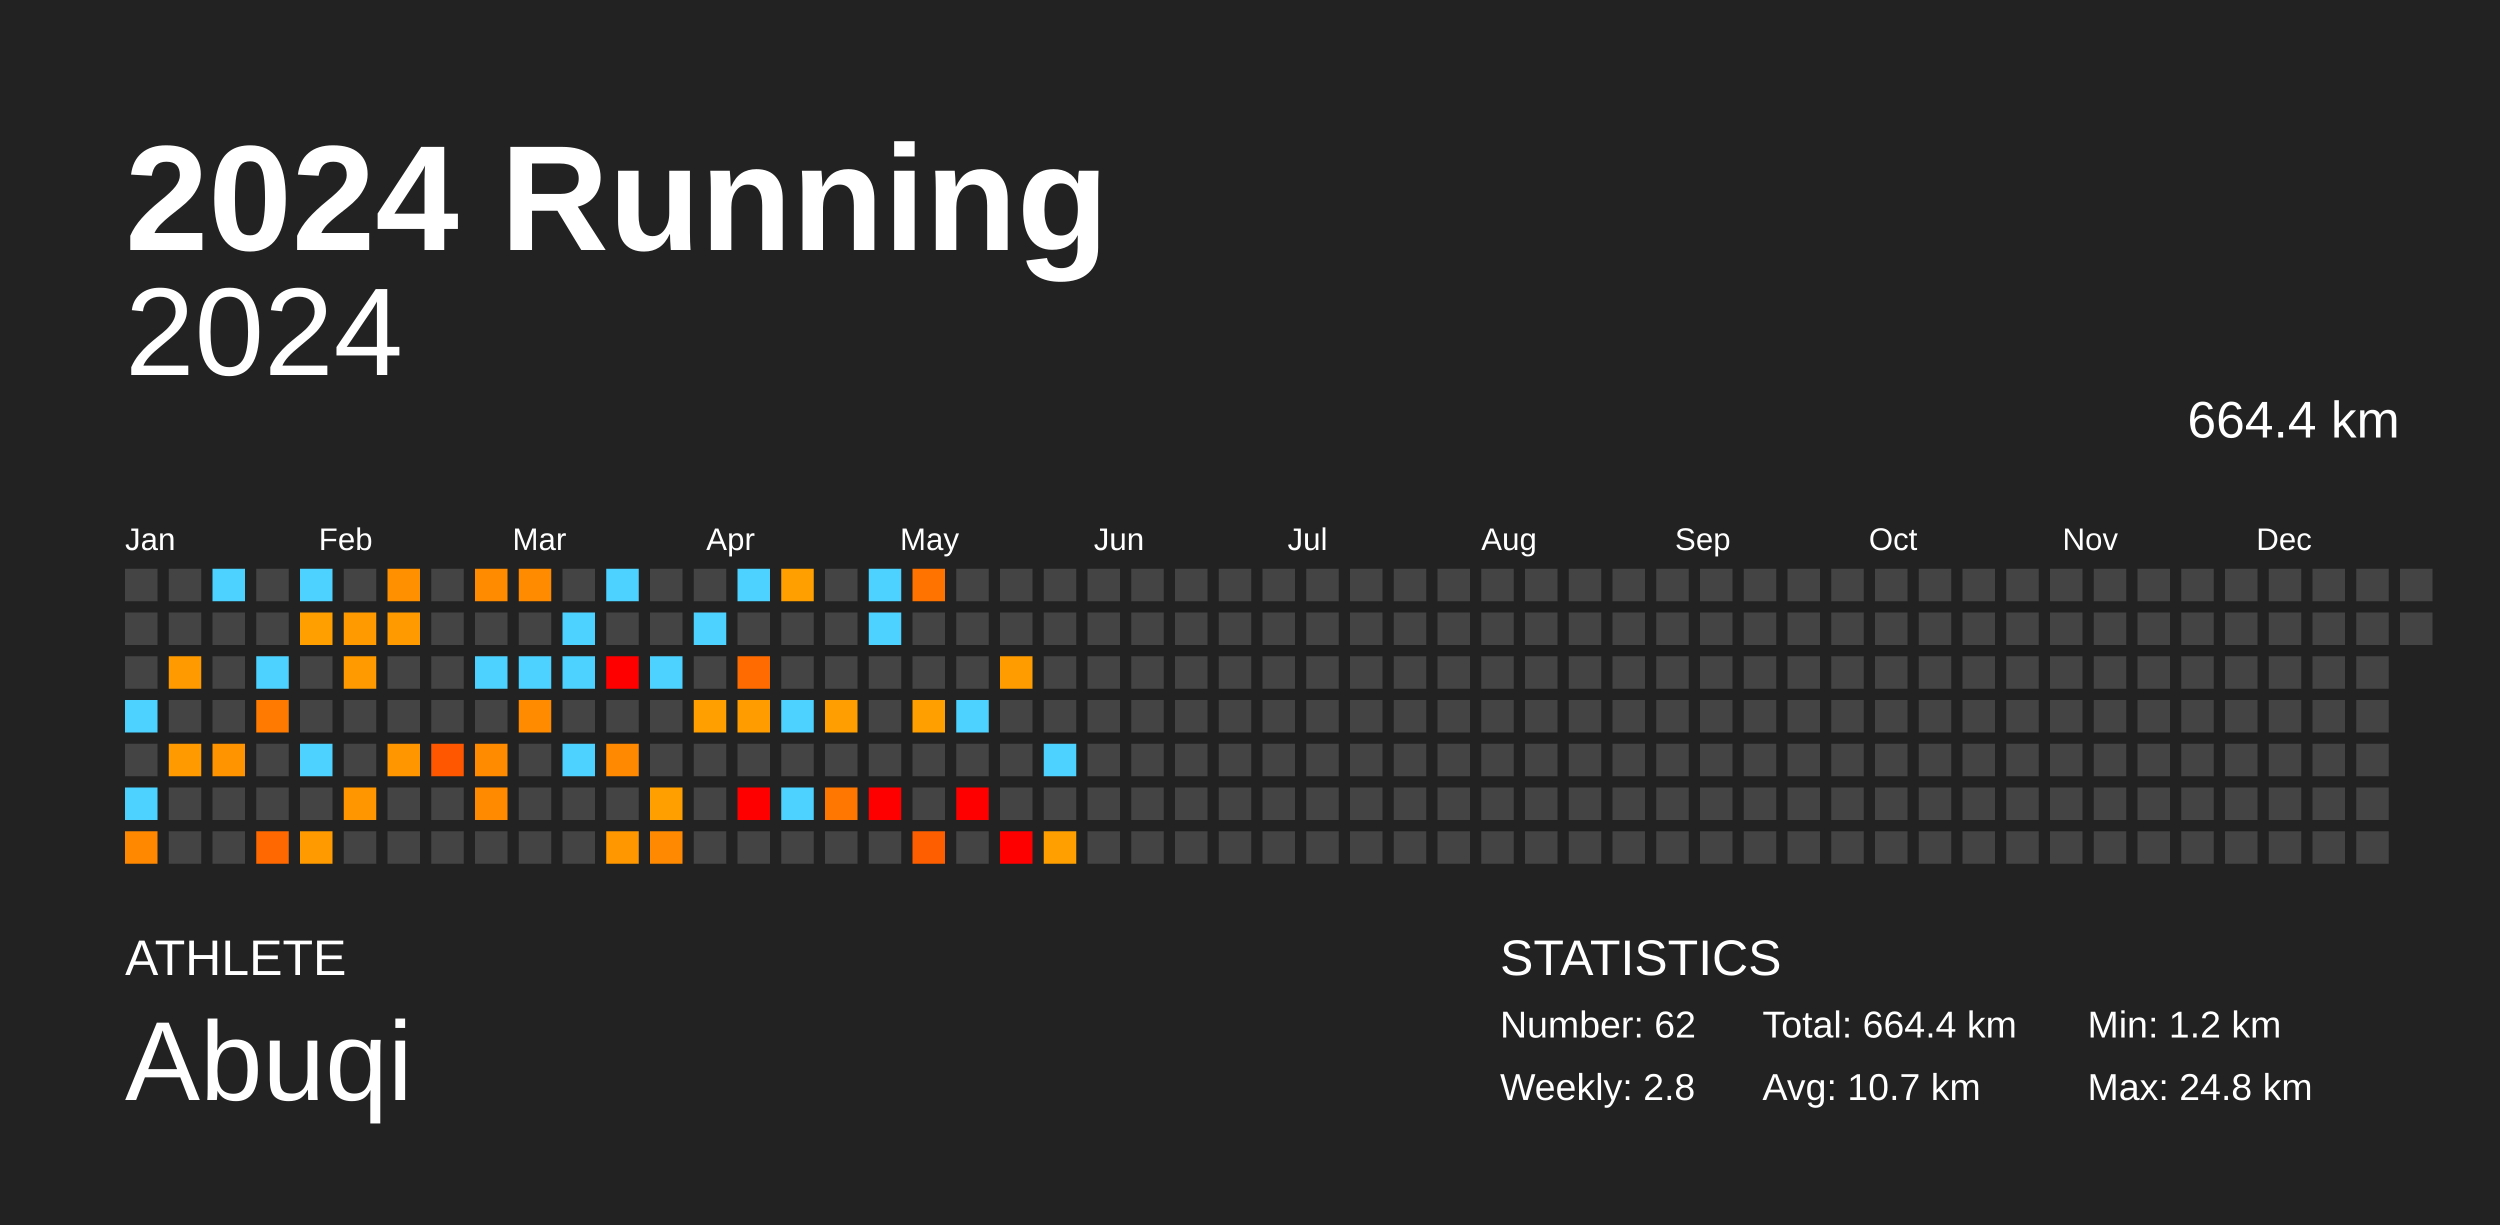
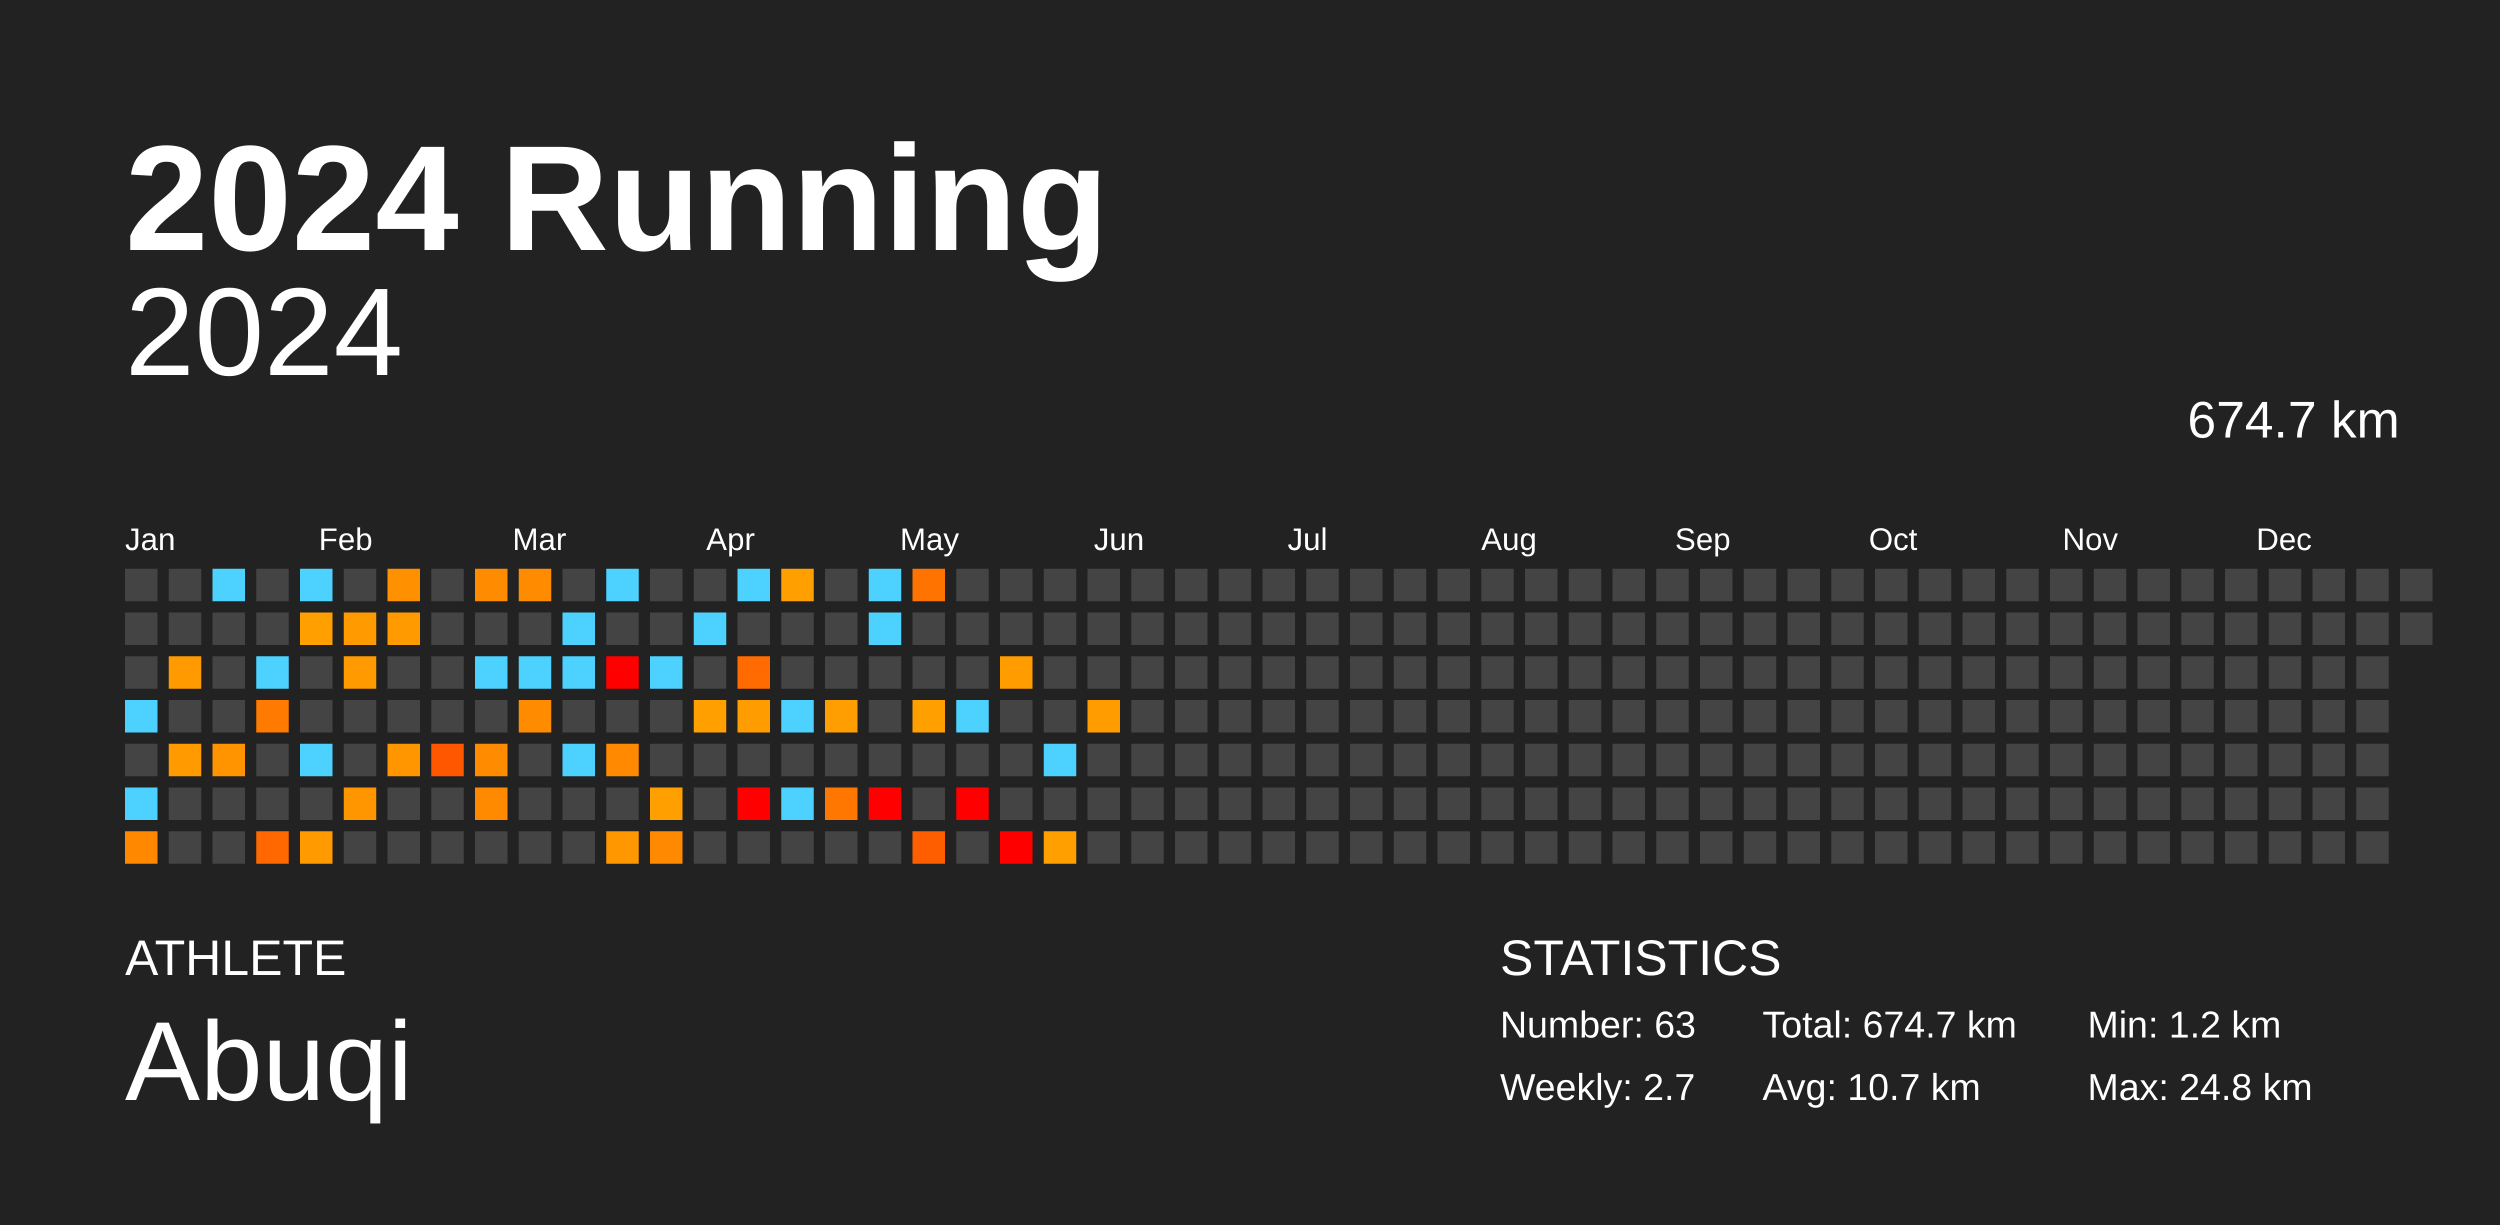
<svg xmlns="http://www.w3.org/2000/svg" baseProfile="full" height="98mm" version="1.1" viewBox="0,0,200,98" width="200mm">
  <defs />
  <rect fill="#222222" height="98" width="200" x="0" y="0" />
  <text fill="#FFFFFF" style="font-size:12px; font-family:Arial; font-weight:bold;" x="10" y="20">2024 Running</text>
  <text fill="#FFFFFF" style="font-size:4px; font-family:Arial" x="10" y="78">ATHLETE</text>
  <text fill="#FFFFFF" style="font-size:9px; font-family:Arial" x="10" y="88">Abuqi</text>
  <text fill="#FFFFFF" style="font-size:4px; font-family:Arial" x="120" y="78">STATISTICS</text>
-   <text fill="#FFFFFF" style="font-size:3px; font-family:Arial" x="120" y="83">Number: 62</text>
-   <text fill="#FFFFFF" style="font-size:3px; font-family:Arial" x="120" y="88">Weekly: 2.8</text>
-   <text fill="#FFFFFF" style="font-size:3px; font-family:Arial" x="141" y="83">Total: 664.4 km</text>
+   <text fill="#FFFFFF" style="font-size:3px; font-family:Arial" x="120" y="83">Number: 63</text>
+   <text fill="#FFFFFF" style="font-size:3px; font-family:Arial" x="120" y="88">Weekly: 2.7</text>
+   <text fill="#FFFFFF" style="font-size:3px; font-family:Arial" x="141" y="83">Total: 674.7 km</text>
  <text fill="#FFFFFF" style="font-size:3px; font-family:Arial" x="141" y="88">Avg: 10.7 km</text>
  <text fill="#FFFFFF" style="font-size:3px; font-family:Arial" x="167" y="83">Min: 1.2 km</text>
  <text fill="#FFFFFF" style="font-size:3px; font-family:Arial" x="167" y="88">Max: 24.8 km</text>
  <text alignment-baseline="hanging" fill="#FFFFFF" style="font-size:10.0px; font-family:Arial;" x="10" y="30">2024</text>
-   <text alignment-baseline="hanging" fill="#FFFFFF" style="font-size:4.125px; font-family:Arial;" x="175" y="35">664.4 km</text>
+   <text alignment-baseline="hanging" fill="#FFFFFF" style="font-size:4.125px; font-family:Arial;" x="175" y="35">674.7 km</text>
  <text fill="#FFFFFF" style="font-size:2.5px; font-family:Arial" x="10.0" y="44">Jan</text>
  <text fill="#FFFFFF" style="font-size:2.5px; font-family:Arial" x="25.5" y="44">Feb</text>
  <text fill="#FFFFFF" style="font-size:2.5px; font-family:Arial" x="41.0" y="44">Mar</text>
  <text fill="#FFFFFF" style="font-size:2.5px; font-family:Arial" x="56.5" y="44">Apr</text>
  <text fill="#FFFFFF" style="font-size:2.5px; font-family:Arial" x="72.0" y="44">May</text>
  <text fill="#FFFFFF" style="font-size:2.5px; font-family:Arial" x="87.5" y="44">Jun</text>
  <text fill="#FFFFFF" style="font-size:2.5px; font-family:Arial" x="103.0" y="44">Jul</text>
  <text fill="#FFFFFF" style="font-size:2.5px; font-family:Arial" x="118.5" y="44">Aug</text>
  <text fill="#FFFFFF" style="font-size:2.5px; font-family:Arial" x="134.0" y="44">Sep</text>
  <text fill="#FFFFFF" style="font-size:2.5px; font-family:Arial" x="149.5" y="44">Oct</text>
  <text fill="#FFFFFF" style="font-size:2.5px; font-family:Arial" x="165.0" y="44">Nov</text>
  <text fill="#FFFFFF" style="font-size:2.5px; font-family:Arial" x="180.5" y="44">Dec</text>
  <rect fill="#444444" height="2.6" width="2.6" x="10.0" y="45.5" />
  <rect fill="#444444" height="2.6" width="2.6" x="10.0" y="49.0" />
  <rect fill="#444444" height="2.6" width="2.6" x="10.0" y="52.5" />
  <rect fill="#4dd2ff" height="2.6" width="2.6" x="10.0" y="56.0" />
  <rect fill="#444444" height="2.6" width="2.6" x="10.0" y="59.5" />
  <rect fill="#4dd2ff" height="2.6" width="2.6" x="10.0" y="63.0" />
  <rect fill="#ff8800" height="2.6" width="2.6" x="10.0" y="66.5" />
  <rect fill="#444444" height="2.6" width="2.6" x="13.5" y="45.5" />
  <rect fill="#444444" height="2.6" width="2.6" x="13.5" y="49.0" />
  <rect fill="#ff9b00" height="2.6" width="2.6" x="13.5" y="52.5" />
  <rect fill="#444444" height="2.6" width="2.6" x="13.5" y="56.0" />
  <rect fill="#ff9a00" height="2.6" width="2.6" x="13.5" y="59.5" />
  <rect fill="#444444" height="2.6" width="2.6" x="13.5" y="63.0" />
  <rect fill="#444444" height="2.6" width="2.6" x="13.5" y="66.5" />
  <rect fill="#4dd2ff" height="2.6" width="2.6" x="17.0" y="45.5" />
  <rect fill="#444444" height="2.6" width="2.6" x="17.0" y="49.0" />
  <rect fill="#444444" height="2.6" width="2.6" x="17.0" y="52.5" />
  <rect fill="#444444" height="2.6" width="2.6" x="17.0" y="56.0" />
  <rect fill="#ff9400" height="2.6" width="2.6" x="17.0" y="59.5" />
  <rect fill="#444444" height="2.6" width="2.6" x="17.0" y="63.0" />
  <rect fill="#444444" height="2.6" width="2.6" x="17.0" y="66.5" />
  <rect fill="#444444" height="2.6" width="2.6" x="20.5" y="45.5" />
  <rect fill="#444444" height="2.6" width="2.6" x="20.5" y="49.0" />
  <rect fill="#4dd2ff" height="2.6" width="2.6" x="20.5" y="52.5" />
  <rect fill="#ff7a00" height="2.6" width="2.6" x="20.5" y="56.0" />
  <rect fill="#444444" height="2.6" width="2.6" x="20.5" y="59.5" />
  <rect fill="#444444" height="2.6" width="2.6" x="20.5" y="63.0" />
  <rect fill="#ff6800" height="2.6" width="2.6" x="20.5" y="66.5" />
  <rect fill="#4dd2ff" height="2.6" width="2.6" x="24.0" y="45.5" />
  <rect fill="#ffa000" height="2.6" width="2.6" x="24.0" y="49.0" />
  <rect fill="#444444" height="2.6" width="2.6" x="24.0" y="52.5" />
  <rect fill="#444444" height="2.6" width="2.6" x="24.0" y="56.0" />
  <rect fill="#4dd2ff" height="2.6" width="2.6" x="24.0" y="59.5" />
  <rect fill="#444444" height="2.6" width="2.6" x="24.0" y="63.0" />
  <rect fill="#ff9a00" height="2.6" width="2.6" x="24.0" y="66.5" />
  <rect fill="#444444" height="2.6" width="2.6" x="27.5" y="45.5" />
  <rect fill="#ff9b00" height="2.6" width="2.6" x="27.5" y="49.0" />
  <rect fill="#ff9a00" height="2.6" width="2.6" x="27.5" y="52.5" />
  <rect fill="#444444" height="2.6" width="2.6" x="27.5" y="56.0" />
  <rect fill="#444444" height="2.6" width="2.6" x="27.5" y="59.5" />
  <rect fill="#ff9600" height="2.6" width="2.6" x="27.5" y="63.0" />
  <rect fill="#444444" height="2.6" width="2.6" x="27.5" y="66.5" />
  <rect fill="#ff9100" height="2.6" width="2.6" x="31.0" y="45.5" />
  <rect fill="#ff9b00" height="2.6" width="2.6" x="31.0" y="49.0" />
  <rect fill="#444444" height="2.6" width="2.6" x="31.0" y="52.5" />
  <rect fill="#444444" height="2.6" width="2.6" x="31.0" y="56.0" />
  <rect fill="#ff9600" height="2.6" width="2.6" x="31.0" y="59.5" />
  <rect fill="#444444" height="2.6" width="2.6" x="31.0" y="63.0" />
  <rect fill="#444444" height="2.6" width="2.6" x="31.0" y="66.5" />
  <rect fill="#444444" height="2.6" width="2.6" x="34.5" y="45.5" />
  <rect fill="#444444" height="2.6" width="2.6" x="34.5" y="49.0" />
  <rect fill="#444444" height="2.6" width="2.6" x="34.5" y="52.5" />
  <rect fill="#444444" height="2.6" width="2.6" x="34.5" y="56.0" />
  <rect fill="#ff5600" height="2.6" width="2.6" x="34.5" y="59.5" />
  <rect fill="#444444" height="2.6" width="2.6" x="34.5" y="63.0" />
  <rect fill="#444444" height="2.6" width="2.6" x="34.5" y="66.5" />
  <rect fill="#ff8b00" height="2.6" width="2.6" x="38.0" y="45.5" />
  <rect fill="#444444" height="2.6" width="2.6" x="38.0" y="49.0" />
  <rect fill="#4dd2ff" height="2.6" width="2.6" x="38.0" y="52.5" />
  <rect fill="#444444" height="2.6" width="2.6" x="38.0" y="56.0" />
  <rect fill="#ff8b00" height="2.6" width="2.6" x="38.0" y="59.5" />
  <rect fill="#ff8a00" height="2.6" width="2.6" x="38.0" y="63.0" />
  <rect fill="#444444" height="2.6" width="2.6" x="38.0" y="66.5" />
  <rect fill="#ff8b00" height="2.6" width="2.6" x="41.5" y="45.5" />
  <rect fill="#444444" height="2.6" width="2.6" x="41.5" y="49.0" />
  <rect fill="#4dd2ff" height="2.6" width="2.6" x="41.5" y="52.5" />
  <rect fill="#ff8b00" height="2.6" width="2.6" x="41.5" y="56.0" />
  <rect fill="#444444" height="2.6" width="2.6" x="41.5" y="59.5" />
  <rect fill="#444444" height="2.6" width="2.6" x="41.5" y="63.0" />
  <rect fill="#444444" height="2.6" width="2.6" x="41.5" y="66.5" />
  <rect fill="#444444" height="2.6" width="2.6" x="45.0" y="45.5" />
  <rect fill="#4dd2ff" height="2.6" width="2.6" x="45.0" y="49.0" />
  <rect fill="#4dd2ff" height="2.6" width="2.6" x="45.0" y="52.5" />
  <rect fill="#444444" height="2.6" width="2.6" x="45.0" y="56.0" />
  <rect fill="#4dd2ff" height="2.6" width="2.6" x="45.0" y="59.5" />
  <rect fill="#444444" height="2.6" width="2.6" x="45.0" y="63.0" />
  <rect fill="#444444" height="2.6" width="2.6" x="45.0" y="66.5" />
  <rect fill="#4dd2ff" height="2.6" width="2.6" x="48.5" y="45.5" />
  <rect fill="#444444" height="2.6" width="2.6" x="48.5" y="49.0" />
  <rect fill="red" height="2.6" width="2.6" x="48.5" y="52.5" />
  <rect fill="#444444" height="2.6" width="2.6" x="48.5" y="56.0" />
  <rect fill="#ff8900" height="2.6" width="2.6" x="48.5" y="59.5" />
  <rect fill="#444444" height="2.6" width="2.6" x="48.5" y="63.0" />
  <rect fill="#ff9700" height="2.6" width="2.6" x="48.5" y="66.5" />
  <rect fill="#444444" height="2.6" width="2.6" x="52.0" y="45.5" />
  <rect fill="#444444" height="2.6" width="2.6" x="52.0" y="49.0" />
  <rect fill="#4dd2ff" height="2.6" width="2.6" x="52.0" y="52.5" />
  <rect fill="#444444" height="2.6" width="2.6" x="52.0" y="56.0" />
  <rect fill="#444444" height="2.6" width="2.6" x="52.0" y="59.5" />
  <rect fill="#ffa000" height="2.6" width="2.6" x="52.0" y="63.0" />
  <rect fill="#ff8900" height="2.6" width="2.6" x="52.0" y="66.5" />
  <rect fill="#444444" height="2.6" width="2.6" x="55.5" y="45.5" />
  <rect fill="#4dd2ff" height="2.6" width="2.6" x="55.5" y="49.0" />
  <rect fill="#444444" height="2.6" width="2.6" x="55.5" y="52.5" />
  <rect fill="#ff9f00" height="2.6" width="2.6" x="55.5" y="56.0" />
  <rect fill="#444444" height="2.6" width="2.6" x="55.5" y="59.5" />
  <rect fill="#444444" height="2.6" width="2.6" x="55.5" y="63.0" />
  <rect fill="#444444" height="2.6" width="2.6" x="55.5" y="66.5" />
  <rect fill="#4dd2ff" height="2.6" width="2.6" x="59.0" y="45.5" />
  <rect fill="#444444" height="2.6" width="2.6" x="59.0" y="49.0" />
  <rect fill="#ff6b00" height="2.6" width="2.6" x="59.0" y="52.5" />
  <rect fill="#ff9d00" height="2.6" width="2.6" x="59.0" y="56.0" />
  <rect fill="#444444" height="2.6" width="2.6" x="59.0" y="59.5" />
  <rect fill="red" height="2.6" width="2.6" x="59.0" y="63.0" />
  <rect fill="#444444" height="2.6" width="2.6" x="59.0" y="66.5" />
  <rect fill="#ff9f00" height="2.6" width="2.6" x="62.5" y="45.5" />
  <rect fill="#444444" height="2.6" width="2.6" x="62.5" y="49.0" />
  <rect fill="#444444" height="2.6" width="2.6" x="62.5" y="52.5" />
  <rect fill="#4dd2ff" height="2.6" width="2.6" x="62.5" y="56.0" />
  <rect fill="#444444" height="2.6" width="2.6" x="62.5" y="59.5" />
  <rect fill="#4dd2ff" height="2.6" width="2.6" x="62.5" y="63.0" />
  <rect fill="#444444" height="2.6" width="2.6" x="62.5" y="66.5" />
  <rect fill="#444444" height="2.6" width="2.6" x="66.0" y="45.5" />
  <rect fill="#444444" height="2.6" width="2.6" x="66.0" y="49.0" />
  <rect fill="#444444" height="2.6" width="2.6" x="66.0" y="52.5" />
  <rect fill="#ff9e00" height="2.6" width="2.6" x="66.0" y="56.0" />
  <rect fill="#444444" height="2.6" width="2.6" x="66.0" y="59.5" />
  <rect fill="#ff7600" height="2.6" width="2.6" x="66.0" y="63.0" />
  <rect fill="#444444" height="2.6" width="2.6" x="66.0" y="66.5" />
  <rect fill="#4dd2ff" height="2.6" width="2.6" x="69.5" y="45.5" />
  <rect fill="#4dd2ff" height="2.6" width="2.6" x="69.5" y="49.0" />
  <rect fill="#444444" height="2.6" width="2.6" x="69.5" y="52.5" />
  <rect fill="#444444" height="2.6" width="2.6" x="69.5" y="56.0" />
  <rect fill="#444444" height="2.6" width="2.6" x="69.5" y="59.5" />
  <rect fill="red" height="2.6" width="2.6" x="69.5" y="63.0" />
  <rect fill="#444444" height="2.6" width="2.6" x="69.5" y="66.5" />
  <rect fill="#ff7400" height="2.6" width="2.6" x="73.0" y="45.5" />
  <rect fill="#444444" height="2.6" width="2.6" x="73.0" y="49.0" />
  <rect fill="#444444" height="2.6" width="2.6" x="73.0" y="52.5" />
  <rect fill="#ff9f00" height="2.6" width="2.6" x="73.0" y="56.0" />
  <rect fill="#444444" height="2.6" width="2.6" x="73.0" y="59.5" />
  <rect fill="#444444" height="2.6" width="2.6" x="73.0" y="63.0" />
  <rect fill="#ff5e00" height="2.6" width="2.6" x="73.0" y="66.5" />
  <rect fill="#444444" height="2.6" width="2.6" x="76.5" y="45.5" />
  <rect fill="#444444" height="2.6" width="2.6" x="76.5" y="49.0" />
  <rect fill="#444444" height="2.6" width="2.6" x="76.5" y="52.5" />
  <rect fill="#4dd2ff" height="2.6" width="2.6" x="76.5" y="56.0" />
  <rect fill="#444444" height="2.6" width="2.6" x="76.5" y="59.5" />
  <rect fill="red" height="2.6" width="2.6" x="76.5" y="63.0" />
  <rect fill="#444444" height="2.6" width="2.6" x="76.5" y="66.5" />
  <rect fill="#444444" height="2.6" width="2.6" x="80.0" y="45.5" />
  <rect fill="#444444" height="2.6" width="2.6" x="80.0" y="49.0" />
  <rect fill="#ff9c00" height="2.6" width="2.6" x="80.0" y="52.5" />
  <rect fill="#444444" height="2.6" width="2.6" x="80.0" y="56.0" />
  <rect fill="#444444" height="2.6" width="2.6" x="80.0" y="59.5" />
  <rect fill="#444444" height="2.6" width="2.6" x="80.0" y="63.0" />
  <rect fill="red" height="2.6" width="2.6" x="80.0" y="66.5" />
  <rect fill="#444444" height="2.6" width="2.6" x="83.5" y="45.5" />
  <rect fill="#444444" height="2.6" width="2.6" x="83.5" y="49.0" />
  <rect fill="#444444" height="2.6" width="2.6" x="83.5" y="52.5" />
  <rect fill="#444444" height="2.6" width="2.6" x="83.5" y="56.0" />
  <rect fill="#4dd2ff" height="2.6" width="2.6" x="83.5" y="59.5" />
  <rect fill="#444444" height="2.6" width="2.6" x="83.5" y="63.0" />
  <rect fill="#ff9f00" height="2.6" width="2.6" x="83.5" y="66.5" />
  <rect fill="#444444" height="2.6" width="2.6" x="87.0" y="45.5" />
  <rect fill="#444444" height="2.6" width="2.6" x="87.0" y="49.0" />
  <rect fill="#444444" height="2.6" width="2.6" x="87.0" y="52.5" />
-   <rect fill="#444444" height="2.6" width="2.6" x="87.0" y="56.0" />
+   <rect fill="#ff9d00" height="2.6" width="2.6" x="87.0" y="56.0" />
  <rect fill="#444444" height="2.6" width="2.6" x="87.0" y="59.5" />
  <rect fill="#444444" height="2.6" width="2.6" x="87.0" y="63.0" />
  <rect fill="#444444" height="2.6" width="2.6" x="87.0" y="66.5" />
  <rect fill="#444444" height="2.6" width="2.6" x="90.5" y="45.5" />
  <rect fill="#444444" height="2.6" width="2.6" x="90.5" y="49.0" />
  <rect fill="#444444" height="2.6" width="2.6" x="90.5" y="52.5" />
  <rect fill="#444444" height="2.6" width="2.6" x="90.5" y="56.0" />
  <rect fill="#444444" height="2.6" width="2.6" x="90.5" y="59.5" />
  <rect fill="#444444" height="2.6" width="2.6" x="90.5" y="63.0" />
  <rect fill="#444444" height="2.6" width="2.6" x="90.5" y="66.5" />
  <rect fill="#444444" height="2.6" width="2.6" x="94.0" y="45.5" />
  <rect fill="#444444" height="2.6" width="2.6" x="94.0" y="49.0" />
  <rect fill="#444444" height="2.6" width="2.6" x="94.0" y="52.5" />
  <rect fill="#444444" height="2.6" width="2.6" x="94.0" y="56.0" />
  <rect fill="#444444" height="2.6" width="2.6" x="94.0" y="59.5" />
  <rect fill="#444444" height="2.6" width="2.6" x="94.0" y="63.0" />
  <rect fill="#444444" height="2.6" width="2.6" x="94.0" y="66.5" />
  <rect fill="#444444" height="2.6" width="2.6" x="97.5" y="45.5" />
  <rect fill="#444444" height="2.6" width="2.6" x="97.5" y="49.0" />
  <rect fill="#444444" height="2.6" width="2.6" x="97.5" y="52.5" />
  <rect fill="#444444" height="2.6" width="2.6" x="97.5" y="56.0" />
  <rect fill="#444444" height="2.6" width="2.6" x="97.5" y="59.5" />
  <rect fill="#444444" height="2.6" width="2.6" x="97.5" y="63.0" />
  <rect fill="#444444" height="2.6" width="2.6" x="97.5" y="66.5" />
  <rect fill="#444444" height="2.6" width="2.6" x="101.0" y="45.5" />
  <rect fill="#444444" height="2.6" width="2.6" x="101.0" y="49.0" />
  <rect fill="#444444" height="2.6" width="2.6" x="101.0" y="52.5" />
  <rect fill="#444444" height="2.6" width="2.6" x="101.0" y="56.0" />
  <rect fill="#444444" height="2.6" width="2.6" x="101.0" y="59.5" />
  <rect fill="#444444" height="2.6" width="2.6" x="101.0" y="63.0" />
  <rect fill="#444444" height="2.6" width="2.6" x="101.0" y="66.5" />
  <rect fill="#444444" height="2.6" width="2.6" x="104.5" y="45.5" />
  <rect fill="#444444" height="2.6" width="2.6" x="104.5" y="49.0" />
  <rect fill="#444444" height="2.6" width="2.6" x="104.5" y="52.5" />
  <rect fill="#444444" height="2.6" width="2.6" x="104.5" y="56.0" />
  <rect fill="#444444" height="2.6" width="2.6" x="104.5" y="59.5" />
  <rect fill="#444444" height="2.6" width="2.6" x="104.5" y="63.0" />
  <rect fill="#444444" height="2.6" width="2.6" x="104.5" y="66.5" />
  <rect fill="#444444" height="2.6" width="2.6" x="108.0" y="45.5" />
  <rect fill="#444444" height="2.6" width="2.6" x="108.0" y="49.0" />
  <rect fill="#444444" height="2.6" width="2.6" x="108.0" y="52.5" />
  <rect fill="#444444" height="2.6" width="2.6" x="108.0" y="56.0" />
  <rect fill="#444444" height="2.6" width="2.6" x="108.0" y="59.5" />
  <rect fill="#444444" height="2.6" width="2.6" x="108.0" y="63.0" />
  <rect fill="#444444" height="2.6" width="2.6" x="108.0" y="66.5" />
  <rect fill="#444444" height="2.6" width="2.6" x="111.5" y="45.5" />
  <rect fill="#444444" height="2.6" width="2.6" x="111.5" y="49.0" />
  <rect fill="#444444" height="2.6" width="2.6" x="111.5" y="52.5" />
  <rect fill="#444444" height="2.6" width="2.6" x="111.5" y="56.0" />
  <rect fill="#444444" height="2.6" width="2.6" x="111.5" y="59.5" />
  <rect fill="#444444" height="2.6" width="2.6" x="111.5" y="63.0" />
  <rect fill="#444444" height="2.6" width="2.6" x="111.5" y="66.5" />
  <rect fill="#444444" height="2.6" width="2.6" x="115.0" y="45.5" />
  <rect fill="#444444" height="2.6" width="2.6" x="115.0" y="49.0" />
  <rect fill="#444444" height="2.6" width="2.6" x="115.0" y="52.5" />
  <rect fill="#444444" height="2.6" width="2.6" x="115.0" y="56.0" />
  <rect fill="#444444" height="2.6" width="2.6" x="115.0" y="59.5" />
  <rect fill="#444444" height="2.6" width="2.6" x="115.0" y="63.0" />
  <rect fill="#444444" height="2.6" width="2.6" x="115.0" y="66.5" />
  <rect fill="#444444" height="2.6" width="2.6" x="118.5" y="45.5" />
  <rect fill="#444444" height="2.6" width="2.6" x="118.5" y="49.0" />
  <rect fill="#444444" height="2.6" width="2.6" x="118.5" y="52.5" />
  <rect fill="#444444" height="2.6" width="2.6" x="118.5" y="56.0" />
  <rect fill="#444444" height="2.6" width="2.6" x="118.5" y="59.5" />
  <rect fill="#444444" height="2.6" width="2.6" x="118.5" y="63.0" />
  <rect fill="#444444" height="2.6" width="2.6" x="118.5" y="66.5" />
  <rect fill="#444444" height="2.6" width="2.6" x="122.0" y="45.5" />
  <rect fill="#444444" height="2.6" width="2.6" x="122.0" y="49.0" />
  <rect fill="#444444" height="2.6" width="2.6" x="122.0" y="52.5" />
  <rect fill="#444444" height="2.6" width="2.6" x="122.0" y="56.0" />
  <rect fill="#444444" height="2.6" width="2.6" x="122.0" y="59.5" />
  <rect fill="#444444" height="2.6" width="2.6" x="122.0" y="63.0" />
  <rect fill="#444444" height="2.6" width="2.6" x="122.0" y="66.5" />
  <rect fill="#444444" height="2.6" width="2.6" x="125.5" y="45.5" />
  <rect fill="#444444" height="2.6" width="2.6" x="125.5" y="49.0" />
  <rect fill="#444444" height="2.6" width="2.6" x="125.5" y="52.5" />
  <rect fill="#444444" height="2.6" width="2.6" x="125.5" y="56.0" />
  <rect fill="#444444" height="2.6" width="2.6" x="125.5" y="59.5" />
  <rect fill="#444444" height="2.6" width="2.6" x="125.5" y="63.0" />
  <rect fill="#444444" height="2.6" width="2.6" x="125.5" y="66.5" />
  <rect fill="#444444" height="2.6" width="2.6" x="129.0" y="45.5" />
  <rect fill="#444444" height="2.6" width="2.6" x="129.0" y="49.0" />
  <rect fill="#444444" height="2.6" width="2.6" x="129.0" y="52.5" />
  <rect fill="#444444" height="2.6" width="2.6" x="129.0" y="56.0" />
  <rect fill="#444444" height="2.6" width="2.6" x="129.0" y="59.5" />
  <rect fill="#444444" height="2.6" width="2.6" x="129.0" y="63.0" />
  <rect fill="#444444" height="2.6" width="2.6" x="129.0" y="66.5" />
  <rect fill="#444444" height="2.6" width="2.6" x="132.5" y="45.5" />
  <rect fill="#444444" height="2.6" width="2.6" x="132.5" y="49.0" />
  <rect fill="#444444" height="2.6" width="2.6" x="132.5" y="52.5" />
  <rect fill="#444444" height="2.6" width="2.6" x="132.5" y="56.0" />
  <rect fill="#444444" height="2.6" width="2.6" x="132.5" y="59.5" />
  <rect fill="#444444" height="2.6" width="2.6" x="132.5" y="63.0" />
  <rect fill="#444444" height="2.6" width="2.6" x="132.5" y="66.5" />
  <rect fill="#444444" height="2.6" width="2.6" x="136.0" y="45.5" />
  <rect fill="#444444" height="2.6" width="2.6" x="136.0" y="49.0" />
  <rect fill="#444444" height="2.6" width="2.6" x="136.0" y="52.5" />
  <rect fill="#444444" height="2.6" width="2.6" x="136.0" y="56.0" />
  <rect fill="#444444" height="2.6" width="2.6" x="136.0" y="59.5" />
  <rect fill="#444444" height="2.6" width="2.6" x="136.0" y="63.0" />
  <rect fill="#444444" height="2.6" width="2.6" x="136.0" y="66.5" />
  <rect fill="#444444" height="2.6" width="2.6" x="139.5" y="45.5" />
  <rect fill="#444444" height="2.6" width="2.6" x="139.5" y="49.0" />
  <rect fill="#444444" height="2.6" width="2.6" x="139.5" y="52.5" />
  <rect fill="#444444" height="2.6" width="2.6" x="139.5" y="56.0" />
  <rect fill="#444444" height="2.6" width="2.6" x="139.5" y="59.5" />
  <rect fill="#444444" height="2.6" width="2.6" x="139.5" y="63.0" />
  <rect fill="#444444" height="2.6" width="2.6" x="139.5" y="66.5" />
  <rect fill="#444444" height="2.6" width="2.6" x="143.0" y="45.5" />
  <rect fill="#444444" height="2.6" width="2.6" x="143.0" y="49.0" />
  <rect fill="#444444" height="2.6" width="2.6" x="143.0" y="52.5" />
  <rect fill="#444444" height="2.6" width="2.6" x="143.0" y="56.0" />
  <rect fill="#444444" height="2.6" width="2.6" x="143.0" y="59.5" />
  <rect fill="#444444" height="2.6" width="2.6" x="143.0" y="63.0" />
  <rect fill="#444444" height="2.6" width="2.6" x="143.0" y="66.5" />
  <rect fill="#444444" height="2.6" width="2.6" x="146.5" y="45.5" />
  <rect fill="#444444" height="2.6" width="2.6" x="146.5" y="49.0" />
  <rect fill="#444444" height="2.6" width="2.6" x="146.5" y="52.5" />
  <rect fill="#444444" height="2.6" width="2.6" x="146.5" y="56.0" />
  <rect fill="#444444" height="2.6" width="2.6" x="146.5" y="59.5" />
  <rect fill="#444444" height="2.6" width="2.6" x="146.5" y="63.0" />
  <rect fill="#444444" height="2.6" width="2.6" x="146.5" y="66.5" />
  <rect fill="#444444" height="2.6" width="2.6" x="150.0" y="45.5" />
  <rect fill="#444444" height="2.6" width="2.6" x="150.0" y="49.0" />
  <rect fill="#444444" height="2.6" width="2.6" x="150.0" y="52.5" />
  <rect fill="#444444" height="2.6" width="2.6" x="150.0" y="56.0" />
  <rect fill="#444444" height="2.6" width="2.6" x="150.0" y="59.5" />
  <rect fill="#444444" height="2.6" width="2.6" x="150.0" y="63.0" />
  <rect fill="#444444" height="2.6" width="2.6" x="150.0" y="66.5" />
  <rect fill="#444444" height="2.6" width="2.6" x="153.5" y="45.5" />
  <rect fill="#444444" height="2.6" width="2.6" x="153.5" y="49.0" />
  <rect fill="#444444" height="2.6" width="2.6" x="153.5" y="52.5" />
  <rect fill="#444444" height="2.6" width="2.6" x="153.5" y="56.0" />
  <rect fill="#444444" height="2.6" width="2.6" x="153.5" y="59.5" />
  <rect fill="#444444" height="2.6" width="2.6" x="153.5" y="63.0" />
  <rect fill="#444444" height="2.6" width="2.6" x="153.5" y="66.5" />
  <rect fill="#444444" height="2.6" width="2.6" x="157.0" y="45.5" />
  <rect fill="#444444" height="2.6" width="2.6" x="157.0" y="49.0" />
  <rect fill="#444444" height="2.6" width="2.6" x="157.0" y="52.5" />
  <rect fill="#444444" height="2.6" width="2.6" x="157.0" y="56.0" />
  <rect fill="#444444" height="2.6" width="2.6" x="157.0" y="59.5" />
  <rect fill="#444444" height="2.6" width="2.6" x="157.0" y="63.0" />
  <rect fill="#444444" height="2.6" width="2.6" x="157.0" y="66.5" />
  <rect fill="#444444" height="2.6" width="2.6" x="160.5" y="45.5" />
  <rect fill="#444444" height="2.6" width="2.6" x="160.5" y="49.0" />
  <rect fill="#444444" height="2.6" width="2.6" x="160.5" y="52.5" />
  <rect fill="#444444" height="2.6" width="2.6" x="160.5" y="56.0" />
  <rect fill="#444444" height="2.6" width="2.6" x="160.5" y="59.5" />
  <rect fill="#444444" height="2.6" width="2.6" x="160.5" y="63.0" />
  <rect fill="#444444" height="2.6" width="2.6" x="160.5" y="66.5" />
  <rect fill="#444444" height="2.6" width="2.6" x="164.0" y="45.5" />
  <rect fill="#444444" height="2.6" width="2.6" x="164.0" y="49.0" />
  <rect fill="#444444" height="2.6" width="2.6" x="164.0" y="52.5" />
  <rect fill="#444444" height="2.6" width="2.6" x="164.0" y="56.0" />
  <rect fill="#444444" height="2.6" width="2.6" x="164.0" y="59.5" />
  <rect fill="#444444" height="2.6" width="2.6" x="164.0" y="63.0" />
  <rect fill="#444444" height="2.6" width="2.6" x="164.0" y="66.5" />
  <rect fill="#444444" height="2.6" width="2.6" x="167.5" y="45.5" />
  <rect fill="#444444" height="2.6" width="2.6" x="167.5" y="49.0" />
  <rect fill="#444444" height="2.6" width="2.6" x="167.5" y="52.5" />
  <rect fill="#444444" height="2.6" width="2.6" x="167.5" y="56.0" />
  <rect fill="#444444" height="2.6" width="2.6" x="167.5" y="59.5" />
  <rect fill="#444444" height="2.6" width="2.6" x="167.5" y="63.0" />
  <rect fill="#444444" height="2.6" width="2.6" x="167.5" y="66.5" />
  <rect fill="#444444" height="2.6" width="2.6" x="171.0" y="45.5" />
  <rect fill="#444444" height="2.6" width="2.6" x="171.0" y="49.0" />
  <rect fill="#444444" height="2.6" width="2.6" x="171.0" y="52.5" />
  <rect fill="#444444" height="2.6" width="2.6" x="171.0" y="56.0" />
  <rect fill="#444444" height="2.6" width="2.6" x="171.0" y="59.5" />
  <rect fill="#444444" height="2.6" width="2.6" x="171.0" y="63.0" />
  <rect fill="#444444" height="2.6" width="2.6" x="171.0" y="66.5" />
  <rect fill="#444444" height="2.6" width="2.6" x="174.5" y="45.5" />
  <rect fill="#444444" height="2.6" width="2.6" x="174.5" y="49.0" />
  <rect fill="#444444" height="2.6" width="2.6" x="174.5" y="52.5" />
  <rect fill="#444444" height="2.6" width="2.6" x="174.5" y="56.0" />
  <rect fill="#444444" height="2.6" width="2.6" x="174.5" y="59.5" />
  <rect fill="#444444" height="2.6" width="2.6" x="174.5" y="63.0" />
  <rect fill="#444444" height="2.6" width="2.6" x="174.5" y="66.5" />
  <rect fill="#444444" height="2.6" width="2.6" x="178.0" y="45.5" />
  <rect fill="#444444" height="2.6" width="2.6" x="178.0" y="49.0" />
  <rect fill="#444444" height="2.6" width="2.6" x="178.0" y="52.5" />
  <rect fill="#444444" height="2.6" width="2.6" x="178.0" y="56.0" />
  <rect fill="#444444" height="2.6" width="2.6" x="178.0" y="59.5" />
  <rect fill="#444444" height="2.6" width="2.6" x="178.0" y="63.0" />
  <rect fill="#444444" height="2.6" width="2.6" x="178.0" y="66.5" />
  <rect fill="#444444" height="2.6" width="2.6" x="181.5" y="45.5" />
  <rect fill="#444444" height="2.6" width="2.6" x="181.5" y="49.0" />
  <rect fill="#444444" height="2.6" width="2.6" x="181.5" y="52.5" />
  <rect fill="#444444" height="2.6" width="2.6" x="181.5" y="56.0" />
  <rect fill="#444444" height="2.6" width="2.6" x="181.5" y="59.5" />
  <rect fill="#444444" height="2.6" width="2.6" x="181.5" y="63.0" />
  <rect fill="#444444" height="2.6" width="2.6" x="181.5" y="66.5" />
  <rect fill="#444444" height="2.6" width="2.6" x="185.0" y="45.5" />
  <rect fill="#444444" height="2.6" width="2.6" x="185.0" y="49.0" />
  <rect fill="#444444" height="2.6" width="2.6" x="185.0" y="52.5" />
  <rect fill="#444444" height="2.6" width="2.6" x="185.0" y="56.0" />
  <rect fill="#444444" height="2.6" width="2.6" x="185.0" y="59.5" />
  <rect fill="#444444" height="2.6" width="2.6" x="185.0" y="63.0" />
  <rect fill="#444444" height="2.6" width="2.6" x="185.0" y="66.5" />
  <rect fill="#444444" height="2.6" width="2.6" x="188.5" y="45.5" />
  <rect fill="#444444" height="2.6" width="2.6" x="188.5" y="49.0" />
  <rect fill="#444444" height="2.6" width="2.6" x="188.5" y="52.5" />
  <rect fill="#444444" height="2.6" width="2.6" x="188.5" y="56.0" />
  <rect fill="#444444" height="2.6" width="2.6" x="188.5" y="59.5" />
  <rect fill="#444444" height="2.6" width="2.6" x="188.5" y="63.0" />
  <rect fill="#444444" height="2.6" width="2.6" x="188.5" y="66.5" />
  <rect fill="#444444" height="2.6" width="2.6" x="192.0" y="45.5" />
  <rect fill="#444444" height="2.6" width="2.6" x="192.0" y="49.0" />
</svg>
